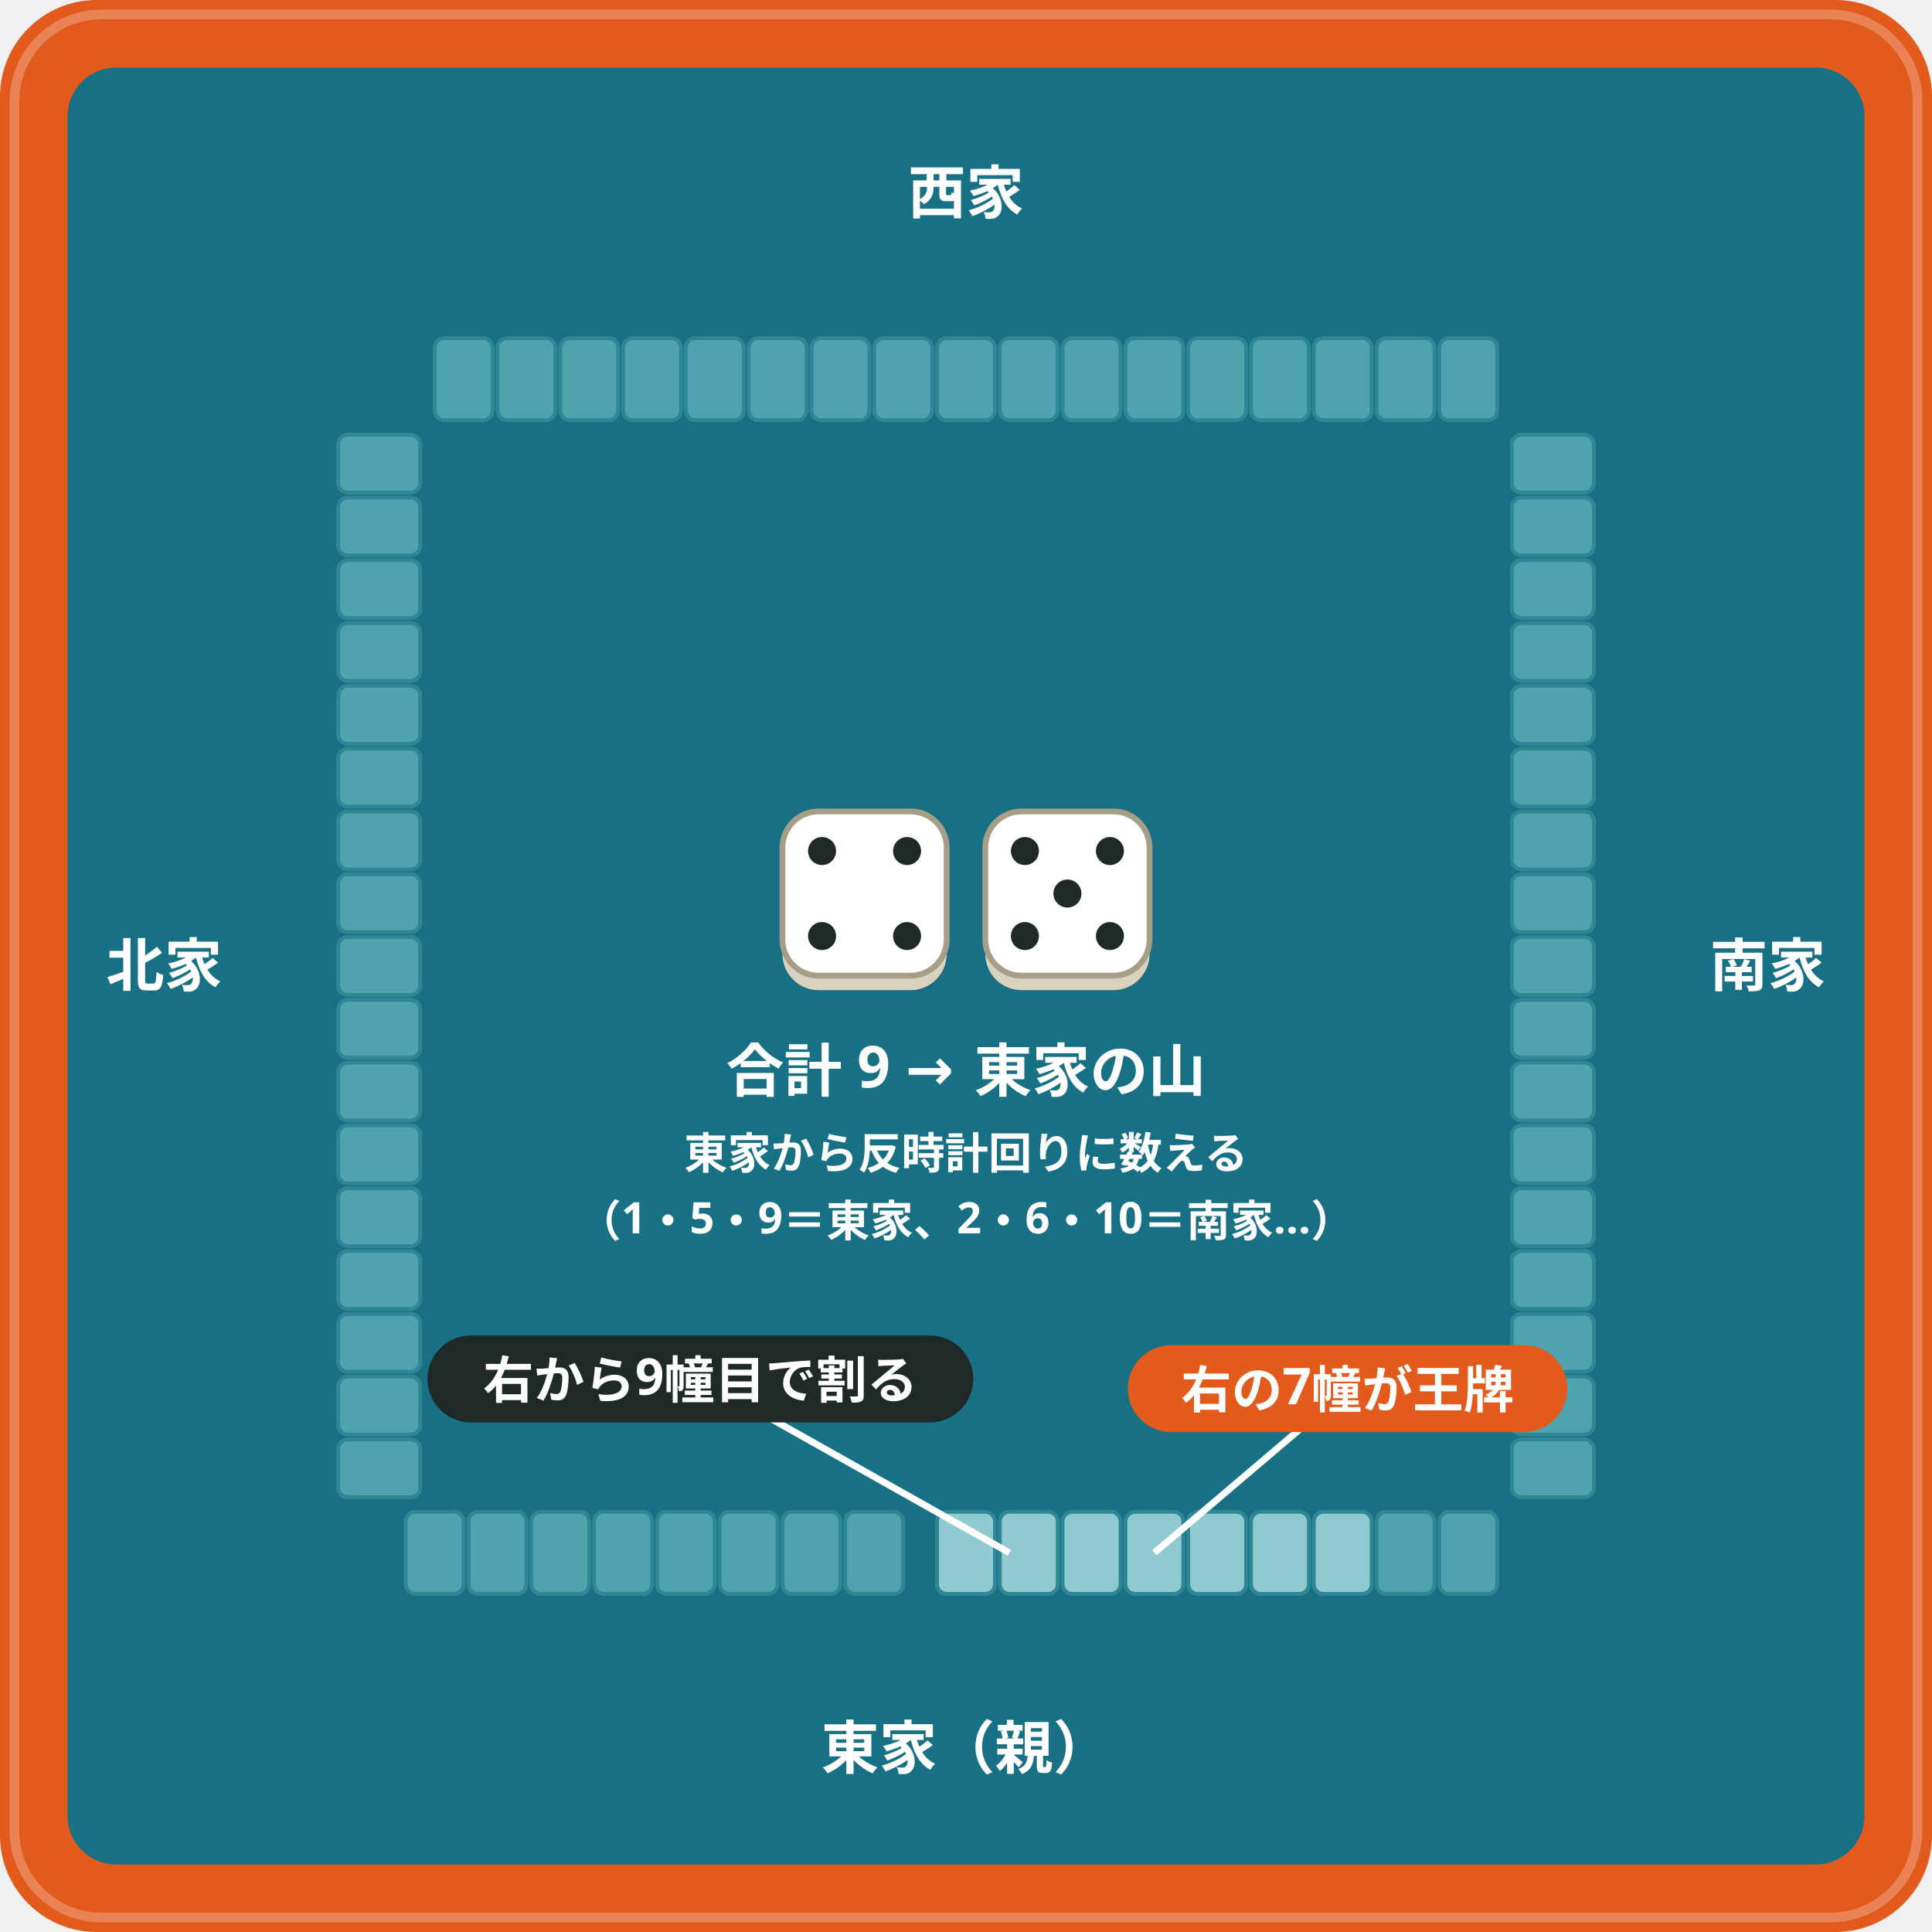
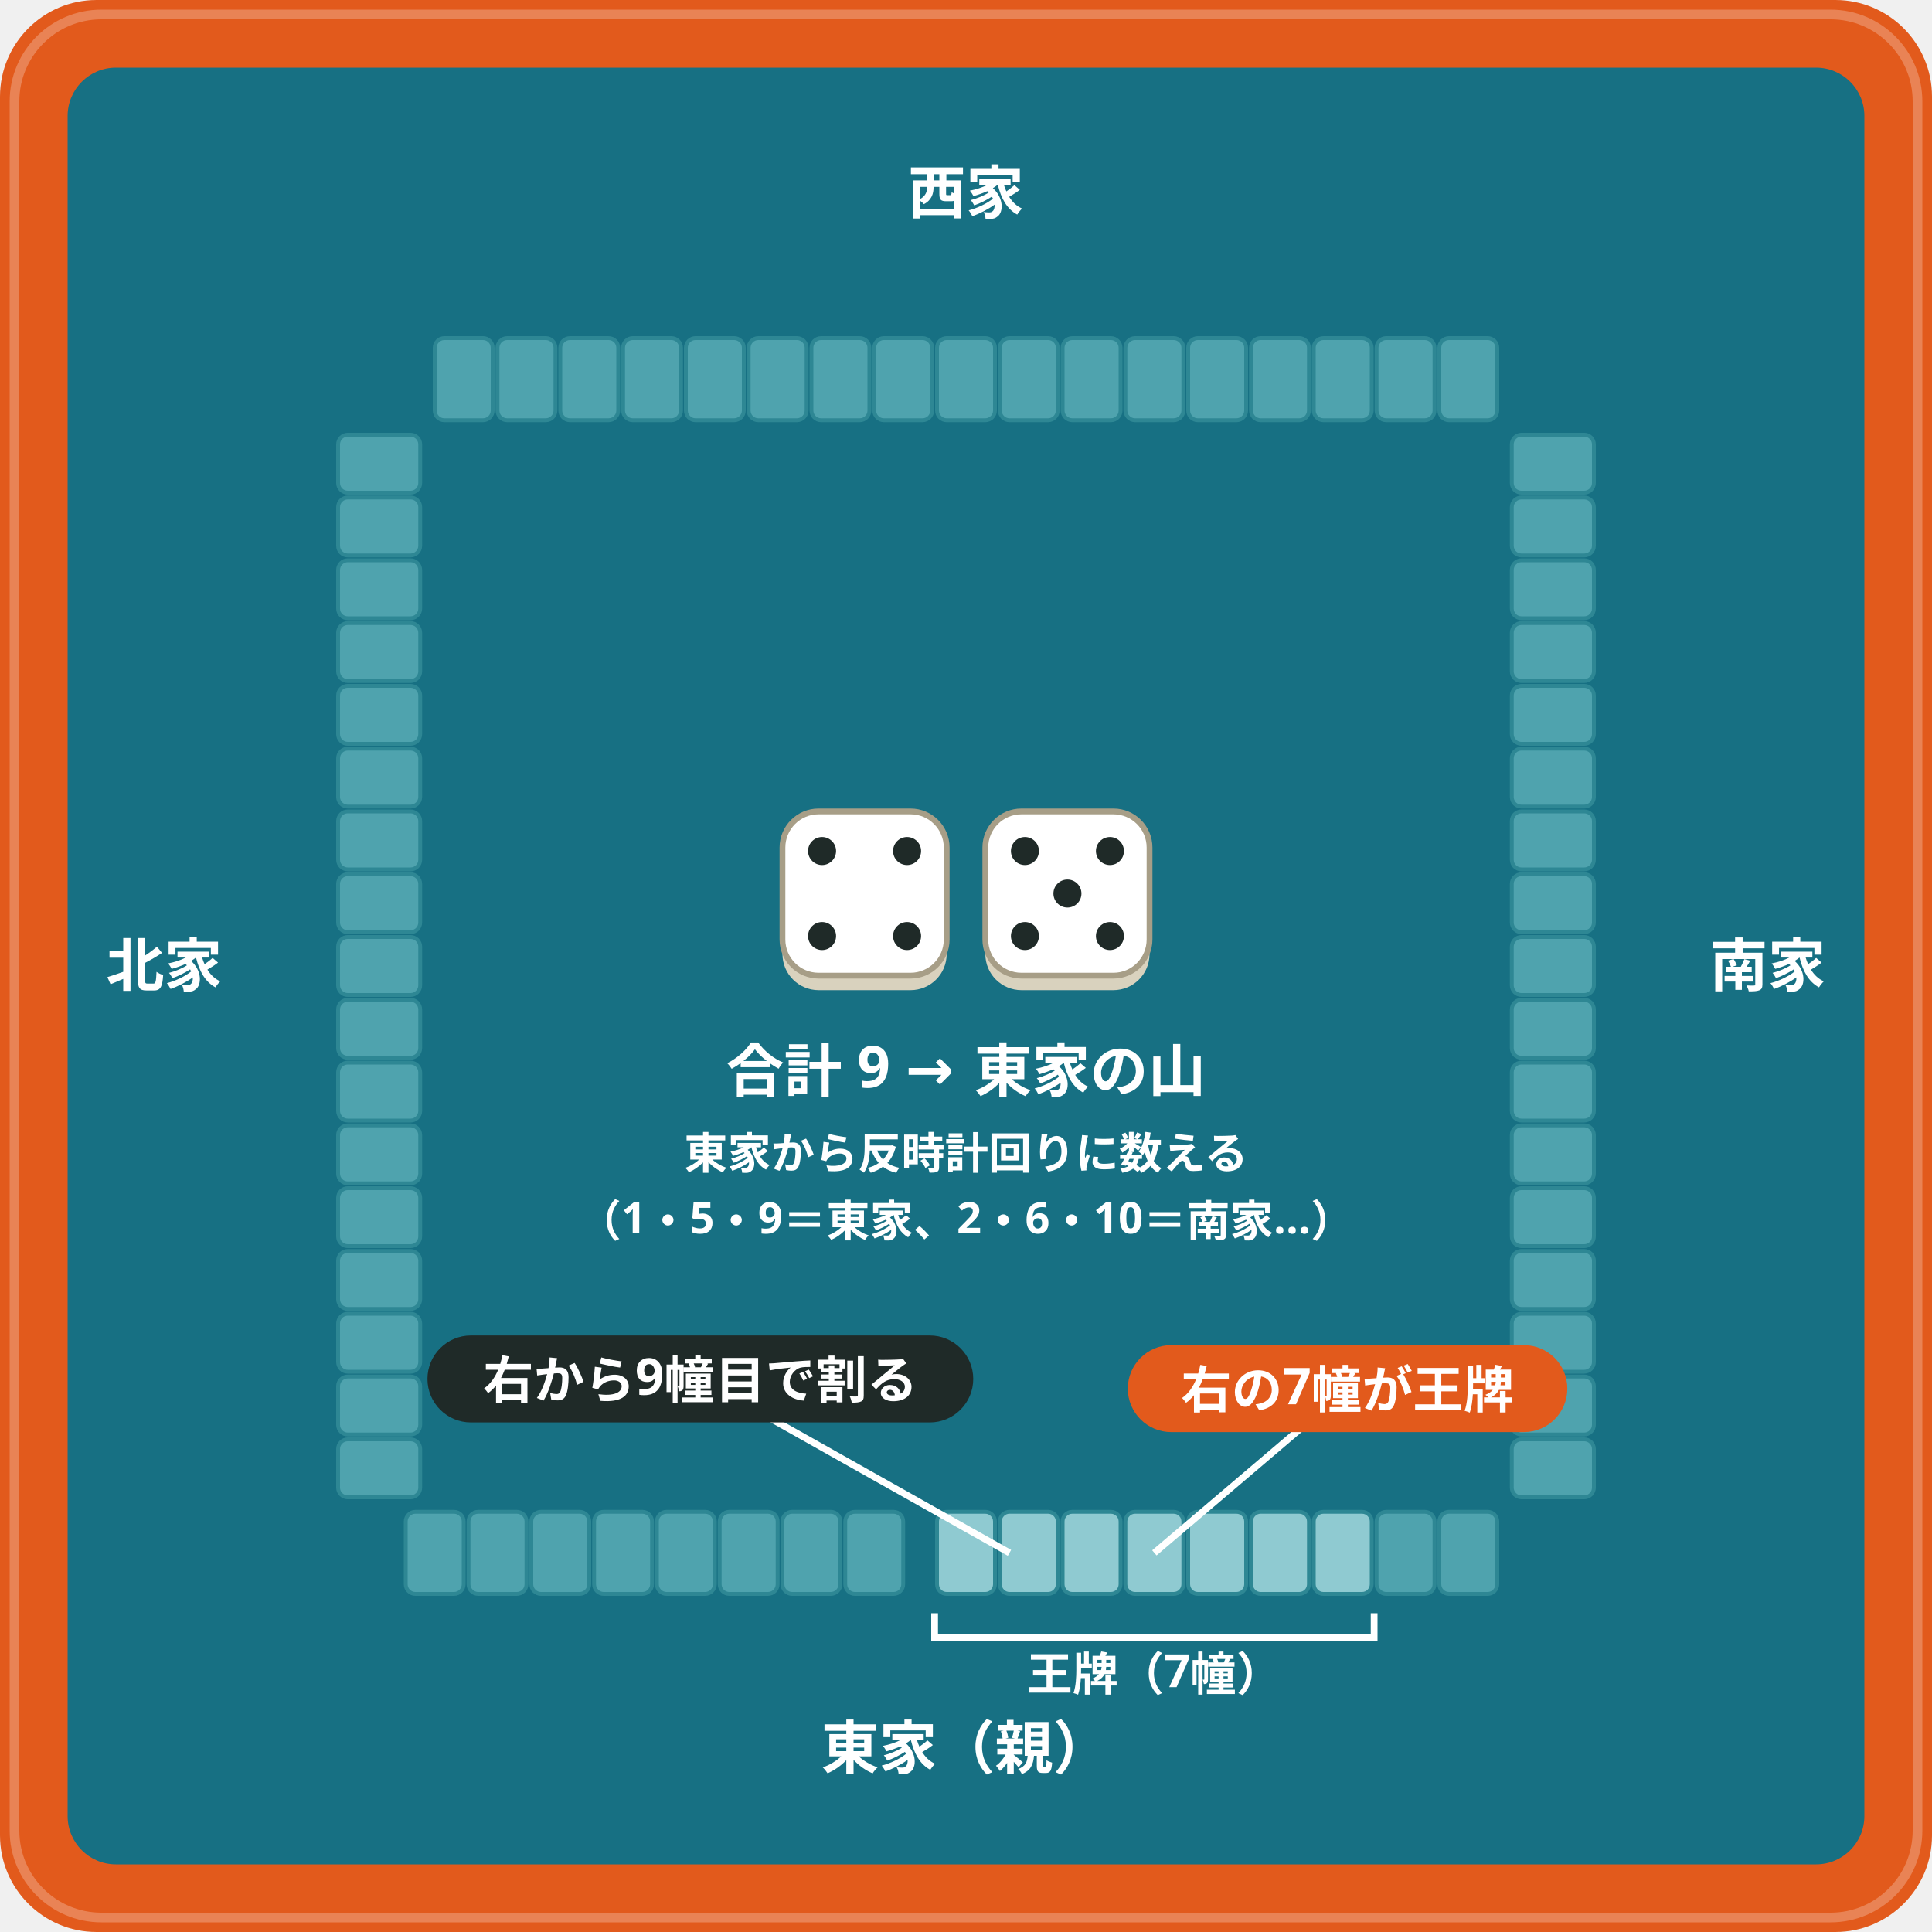
<svg xmlns="http://www.w3.org/2000/svg" viewBox="0 0 400 400" role="img" aria-label="サイコロで開門位置を決める図。合計9なら東家の山を右から9幢目で割る">
  <defs>
    <marker id="ah" markerWidth="8" markerHeight="8" refX="4" refY="4" orient="auto">
      <path d="M0 0 L8 4 L0 8 Z" fill="#fff" />
    </marker>
  </defs>
  <rect width="400" height="400" rx="20" fill="#E25A1C" />
  <rect x="3" y="3" width="394" height="394" rx="18" fill="none" stroke="#fff" stroke-opacity=".25" stroke-width="2" />
  <rect x="14" y="14" width="372" height="372" rx="10" fill="#177083" />
  <g transform="rotate(0 200 200)">
    <rect x="298.0" y="313" width="12" height="17" rx="2" fill="#4FA3AE" stroke="#2E8794" stroke-width=".8" />
    <rect x="285.0" y="313" width="12" height="17" rx="2" fill="#4FA3AE" stroke="#2E8794" stroke-width=".8" />
    <rect x="272.0" y="313" width="12" height="17" rx="2" fill="#8FCAD1" stroke="#2E8794" stroke-width=".8" />
    <rect x="259.0" y="313" width="12" height="17" rx="2" fill="#8FCAD1" stroke="#2E8794" stroke-width=".8" />
    <rect x="246.0" y="313" width="12" height="17" rx="2" fill="#8FCAD1" stroke="#2E8794" stroke-width=".8" />
    <rect x="233.0" y="313" width="12" height="17" rx="2" fill="#8FCAD1" stroke="#2E8794" stroke-width=".8" />
    <rect x="220.0" y="313" width="12" height="17" rx="2" fill="#8FCAD1" stroke="#2E8794" stroke-width=".8" />
    <rect x="207.0" y="313" width="12" height="17" rx="2" fill="#8FCAD1" stroke="#2E8794" stroke-width=".8" />
    <rect x="194.0" y="313" width="12" height="17" rx="2" fill="#8FCAD1" stroke="#2E8794" stroke-width=".8" />
    <rect x="175.0" y="313" width="12" height="17" rx="2" fill="#4FA3AE" stroke="#2E8794" stroke-width=".8" />
    <rect x="162.0" y="313" width="12" height="17" rx="2" fill="#4FA3AE" stroke="#2E8794" stroke-width=".8" />
    <rect x="149.0" y="313" width="12" height="17" rx="2" fill="#4FA3AE" stroke="#2E8794" stroke-width=".8" />
    <rect x="136.0" y="313" width="12" height="17" rx="2" fill="#4FA3AE" stroke="#2E8794" stroke-width=".8" />
    <rect x="123.0" y="313" width="12" height="17" rx="2" fill="#4FA3AE" stroke="#2E8794" stroke-width=".8" />
    <rect x="110.0" y="313" width="12" height="17" rx="2" fill="#4FA3AE" stroke="#2E8794" stroke-width=".8" />
    <rect x="97.0" y="313" width="12" height="17" rx="2" fill="#4FA3AE" stroke="#2E8794" stroke-width=".8" />
    <rect x="84.0" y="313" width="12" height="17" rx="2" fill="#4FA3AE" stroke="#2E8794" stroke-width=".8" />
  </g>
  <g transform="rotate(270 200 200)">
    <rect x="298.0" y="313" width="12" height="17" rx="2" fill="#4FA3AE" stroke="#2E8794" stroke-width=".8" />
    <rect x="285.0" y="313" width="12" height="17" rx="2" fill="#4FA3AE" stroke="#2E8794" stroke-width=".8" />
    <rect x="272.0" y="313" width="12" height="17" rx="2" fill="#4FA3AE" stroke="#2E8794" stroke-width=".8" />
    <rect x="259.0" y="313" width="12" height="17" rx="2" fill="#4FA3AE" stroke="#2E8794" stroke-width=".8" />
    <rect x="246.0" y="313" width="12" height="17" rx="2" fill="#4FA3AE" stroke="#2E8794" stroke-width=".8" />
    <rect x="233.0" y="313" width="12" height="17" rx="2" fill="#4FA3AE" stroke="#2E8794" stroke-width=".8" />
    <rect x="220.0" y="313" width="12" height="17" rx="2" fill="#4FA3AE" stroke="#2E8794" stroke-width=".8" />
    <rect x="207.0" y="313" width="12" height="17" rx="2" fill="#4FA3AE" stroke="#2E8794" stroke-width=".8" />
    <rect x="194.0" y="313" width="12" height="17" rx="2" fill="#4FA3AE" stroke="#2E8794" stroke-width=".8" />
    <rect x="181.0" y="313" width="12" height="17" rx="2" fill="#4FA3AE" stroke="#2E8794" stroke-width=".8" />
    <rect x="168.0" y="313" width="12" height="17" rx="2" fill="#4FA3AE" stroke="#2E8794" stroke-width=".8" />
    <rect x="155.0" y="313" width="12" height="17" rx="2" fill="#4FA3AE" stroke="#2E8794" stroke-width=".8" />
    <rect x="142.0" y="313" width="12" height="17" rx="2" fill="#4FA3AE" stroke="#2E8794" stroke-width=".8" />
    <rect x="129.0" y="313" width="12" height="17" rx="2" fill="#4FA3AE" stroke="#2E8794" stroke-width=".8" />
    <rect x="116.0" y="313" width="12" height="17" rx="2" fill="#4FA3AE" stroke="#2E8794" stroke-width=".8" />
    <rect x="103.0" y="313" width="12" height="17" rx="2" fill="#4FA3AE" stroke="#2E8794" stroke-width=".8" />
    <rect x="90.0" y="313" width="12" height="17" rx="2" fill="#4FA3AE" stroke="#2E8794" stroke-width=".8" />
  </g>
  <g transform="rotate(180 200 200)">
    <rect x="298.0" y="313" width="12" height="17" rx="2" fill="#4FA3AE" stroke="#2E8794" stroke-width=".8" />
    <rect x="285.0" y="313" width="12" height="17" rx="2" fill="#4FA3AE" stroke="#2E8794" stroke-width=".8" />
    <rect x="272.0" y="313" width="12" height="17" rx="2" fill="#4FA3AE" stroke="#2E8794" stroke-width=".8" />
    <rect x="259.0" y="313" width="12" height="17" rx="2" fill="#4FA3AE" stroke="#2E8794" stroke-width=".8" />
    <rect x="246.0" y="313" width="12" height="17" rx="2" fill="#4FA3AE" stroke="#2E8794" stroke-width=".8" />
    <rect x="233.0" y="313" width="12" height="17" rx="2" fill="#4FA3AE" stroke="#2E8794" stroke-width=".8" />
    <rect x="220.0" y="313" width="12" height="17" rx="2" fill="#4FA3AE" stroke="#2E8794" stroke-width=".8" />
    <rect x="207.0" y="313" width="12" height="17" rx="2" fill="#4FA3AE" stroke="#2E8794" stroke-width=".8" />
    <rect x="194.0" y="313" width="12" height="17" rx="2" fill="#4FA3AE" stroke="#2E8794" stroke-width=".8" />
    <rect x="181.0" y="313" width="12" height="17" rx="2" fill="#4FA3AE" stroke="#2E8794" stroke-width=".8" />
    <rect x="168.0" y="313" width="12" height="17" rx="2" fill="#4FA3AE" stroke="#2E8794" stroke-width=".8" />
    <rect x="155.0" y="313" width="12" height="17" rx="2" fill="#4FA3AE" stroke="#2E8794" stroke-width=".8" />
    <rect x="142.0" y="313" width="12" height="17" rx="2" fill="#4FA3AE" stroke="#2E8794" stroke-width=".8" />
    <rect x="129.0" y="313" width="12" height="17" rx="2" fill="#4FA3AE" stroke="#2E8794" stroke-width=".8" />
    <rect x="116.0" y="313" width="12" height="17" rx="2" fill="#4FA3AE" stroke="#2E8794" stroke-width=".8" />
    <rect x="103.0" y="313" width="12" height="17" rx="2" fill="#4FA3AE" stroke="#2E8794" stroke-width=".8" />
    <rect x="90.0" y="313" width="12" height="17" rx="2" fill="#4FA3AE" stroke="#2E8794" stroke-width=".8" />
  </g>
  <g transform="rotate(90 200 200)">
    <rect x="298.0" y="313" width="12" height="17" rx="2" fill="#4FA3AE" stroke="#2E8794" stroke-width=".8" />
    <rect x="285.0" y="313" width="12" height="17" rx="2" fill="#4FA3AE" stroke="#2E8794" stroke-width=".8" />
    <rect x="272.0" y="313" width="12" height="17" rx="2" fill="#4FA3AE" stroke="#2E8794" stroke-width=".8" />
    <rect x="259.0" y="313" width="12" height="17" rx="2" fill="#4FA3AE" stroke="#2E8794" stroke-width=".8" />
    <rect x="246.0" y="313" width="12" height="17" rx="2" fill="#4FA3AE" stroke="#2E8794" stroke-width=".8" />
    <rect x="233.0" y="313" width="12" height="17" rx="2" fill="#4FA3AE" stroke="#2E8794" stroke-width=".8" />
    <rect x="220.0" y="313" width="12" height="17" rx="2" fill="#4FA3AE" stroke="#2E8794" stroke-width=".8" />
    <rect x="207.0" y="313" width="12" height="17" rx="2" fill="#4FA3AE" stroke="#2E8794" stroke-width=".8" />
    <rect x="194.0" y="313" width="12" height="17" rx="2" fill="#4FA3AE" stroke="#2E8794" stroke-width=".8" />
    <rect x="181.0" y="313" width="12" height="17" rx="2" fill="#4FA3AE" stroke="#2E8794" stroke-width=".8" />
    <rect x="168.0" y="313" width="12" height="17" rx="2" fill="#4FA3AE" stroke="#2E8794" stroke-width=".8" />
    <rect x="155.0" y="313" width="12" height="17" rx="2" fill="#4FA3AE" stroke="#2E8794" stroke-width=".8" />
    <rect x="142.0" y="313" width="12" height="17" rx="2" fill="#4FA3AE" stroke="#2E8794" stroke-width=".8" />
    <rect x="129.0" y="313" width="12" height="17" rx="2" fill="#4FA3AE" stroke="#2E8794" stroke-width=".8" />
    <rect x="116.0" y="313" width="12" height="17" rx="2" fill="#4FA3AE" stroke="#2E8794" stroke-width=".8" />
    <rect x="103.0" y="313" width="12" height="17" rx="2" fill="#4FA3AE" stroke="#2E8794" stroke-width=".8" />
    <rect x="90.0" y="313" width="12" height="17" rx="2" fill="#4FA3AE" stroke="#2E8794" stroke-width=".8" />
  </g>
  <text x="200" y="362" text-anchor="middle" dominant-baseline="middle" font-size="12" font-weight="900" fill="#fff" font-family="Noto Sans JP, sans-serif">東家（親）</text>
  <text x="366" y="200" text-anchor="middle" dominant-baseline="middle" font-size="12" font-weight="900" fill="#fff" font-family="Noto Sans JP, sans-serif">南家</text>
  <text x="200" y="40" text-anchor="middle" dominant-baseline="middle" font-size="12" font-weight="900" fill="#fff" font-family="Noto Sans JP, sans-serif">西家</text>
  <text x="34" y="200" text-anchor="middle" dominant-baseline="middle" font-size="12" font-weight="900" fill="#fff" font-family="Noto Sans JP, sans-serif">北家</text>
+   <path d="M193.5 334 v5 H284.5 v-5" fill="none" stroke="#fff" stroke-width="1.4" />
+   <text x="239.0" y="350" text-anchor="middle" font-size="9.5" font-weight="900" fill="#fff" font-family="Noto Sans JP, sans-serif">王牌（7幢）</text>
  <rect x="162" y="171" width="34" height="34" rx="7.48" fill="#D9D2BE" />
  <rect x="162" y="168" width="34" height="34" rx="7.48" fill="#fff" stroke="#A79E87" stroke-width="1.2" />
  <circle cx="170.2" cy="176.2" r="2.9" fill="#1F2A28" />
  <circle cx="187.8" cy="176.2" r="2.9" fill="#1F2A28" />
  <circle cx="170.2" cy="193.8" r="2.9" fill="#1F2A28" />
  <circle cx="187.8" cy="193.8" r="2.9" fill="#1F2A28" />
  <rect x="204" y="171" width="34" height="34" rx="7.48" fill="#D9D2BE" />
  <rect x="204" y="168" width="34" height="34" rx="7.48" fill="#fff" stroke="#A79E87" stroke-width="1.2" />
  <circle cx="212.2" cy="176.2" r="2.9" fill="#1F2A28" />
  <circle cx="229.8" cy="176.2" r="2.9" fill="#1F2A28" />
  <circle cx="221.0" cy="185.0" r="2.9" fill="#1F2A28" />
  <circle cx="212.2" cy="193.8" r="2.9" fill="#1F2A28" />
  <circle cx="229.8" cy="193.8" r="2.9" fill="#1F2A28" />
  <text x="200" y="226" text-anchor="middle" font-size="12" font-weight="900" fill="#fff" font-family="Noto Sans JP, sans-serif">合計 9 → 東家の山</text>
  <text x="200" y="242" text-anchor="middle" font-size="9" font-weight="700" fill="#fff" font-family="Noto Sans JP, sans-serif">東家から反時計回りに数える</text>
  <text x="200" y="256" text-anchor="middle" font-size="9" font-weight="700" fill="#fff" font-family="Noto Sans JP, sans-serif">（1・5・9＝東家、2・6・10＝南家…）</text>
  <line x1="209.0" y1="321.5" x2="145.0" y2="285.5" stroke="#fff" stroke-width="1.4" />
  <rect x="88.5" y="276.5" width="113.0" height="18" rx="9" fill="#1F2A28" />
  <text x="145.0" y="289.5" text-anchor="middle" font-size="10.5" font-weight="900" fill="#fff" font-family="Noto Sans JP, sans-serif">右から9幢目で割る</text>
  <line x1="239.0" y1="321.5" x2="279.0" y2="287.5" stroke="#fff" stroke-width="1.4" />
  <rect x="233.5" y="278.5" width="91.0" height="18" rx="9" fill="#E25A1C" />
  <text x="279.0" y="291.5" text-anchor="middle" font-size="10.5" font-weight="900" fill="#fff" font-family="Noto Sans JP, sans-serif">右の7幢が王牌</text>
</svg>
